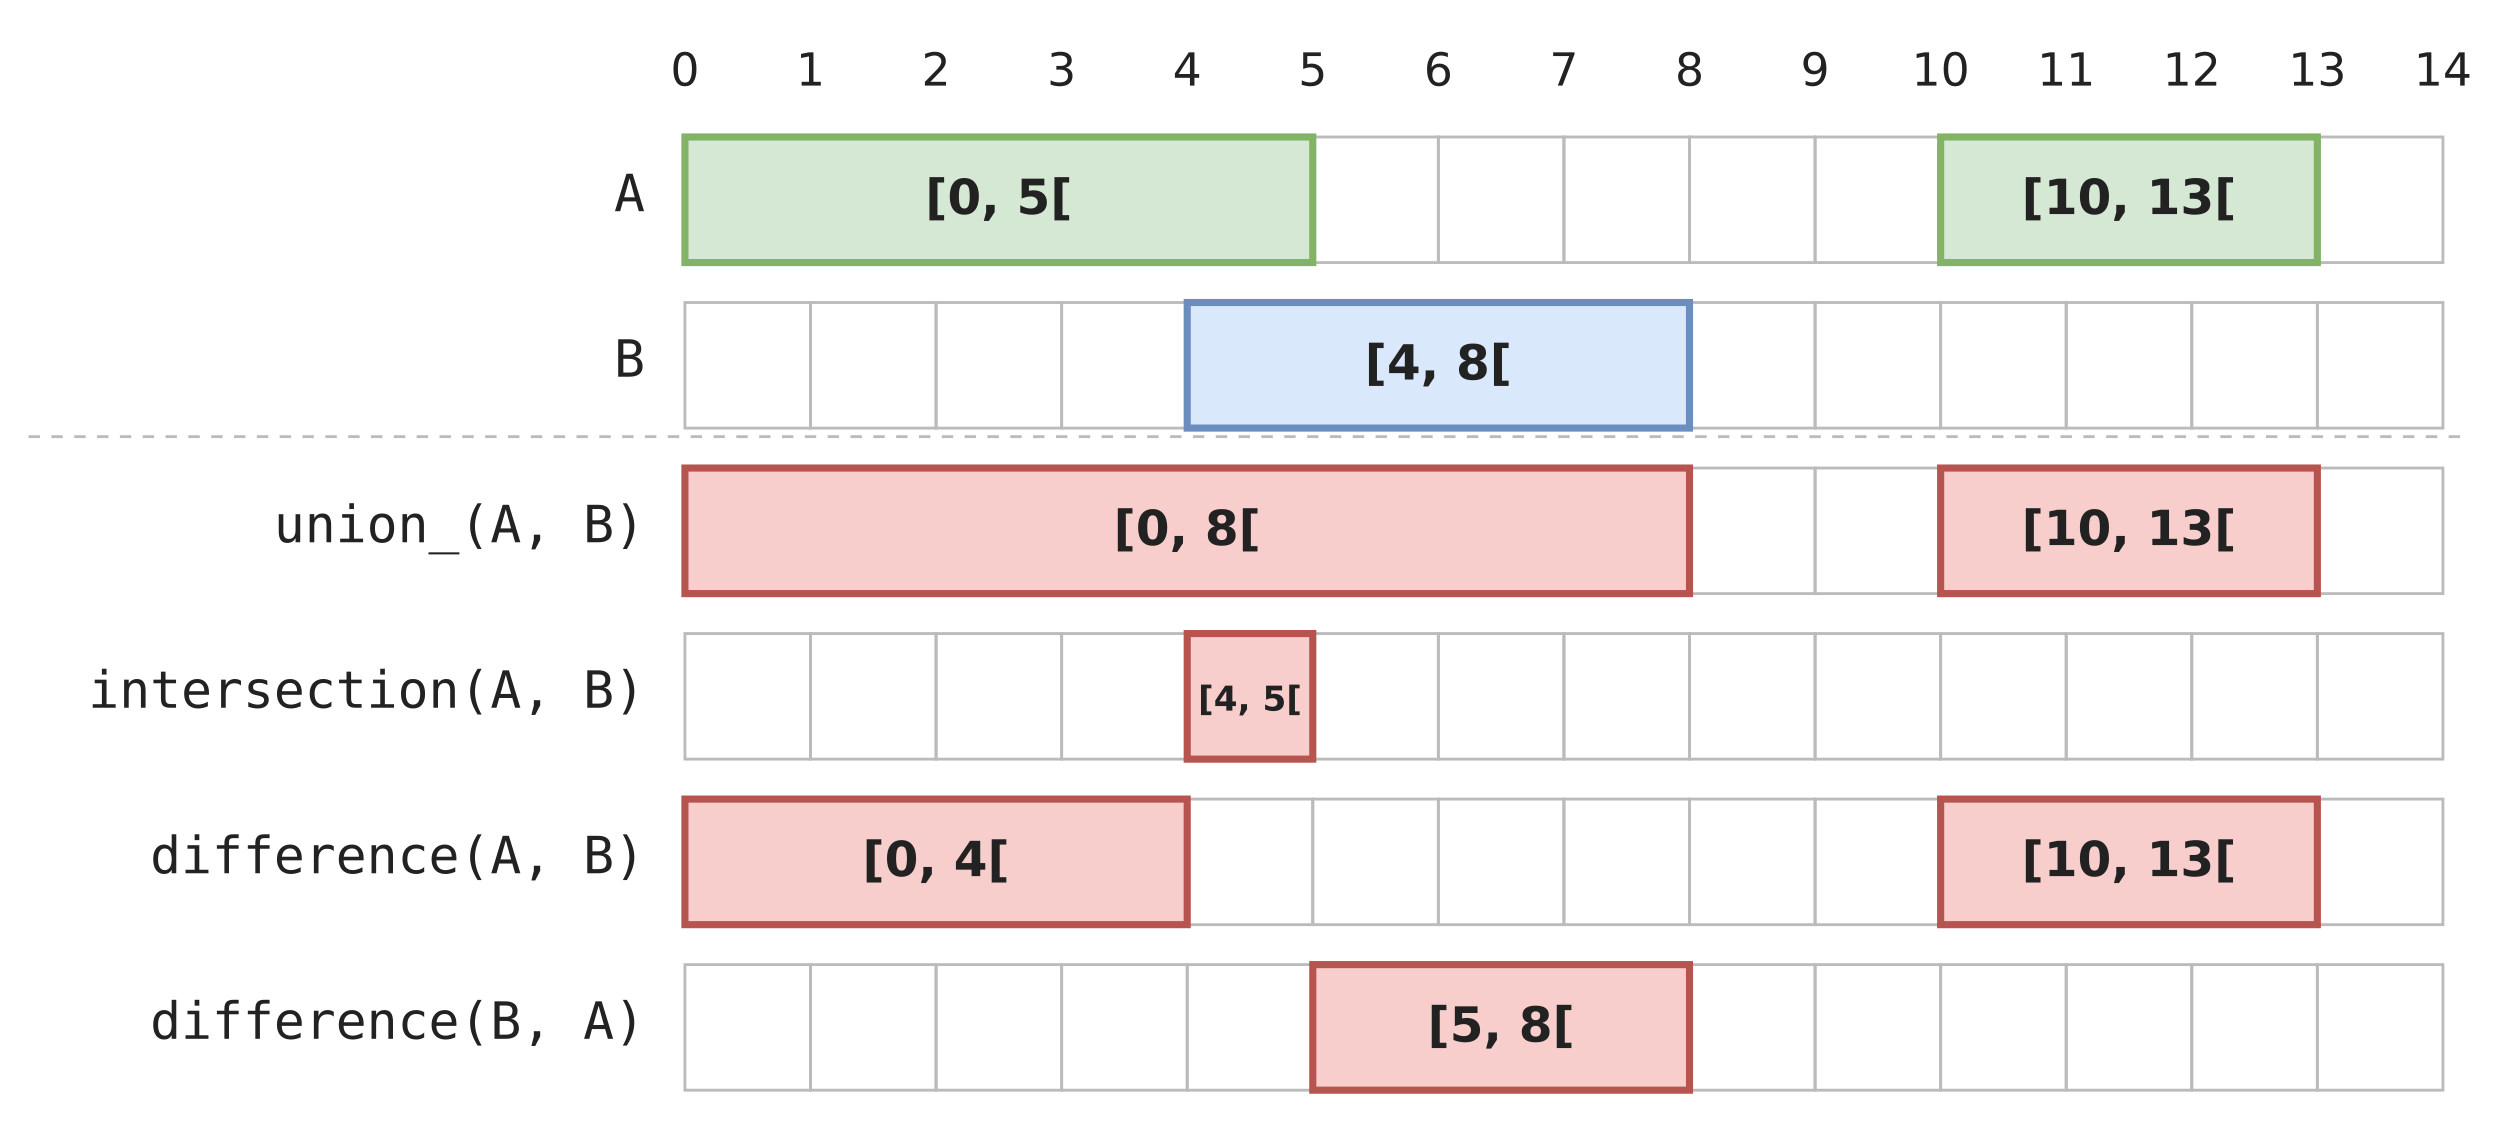
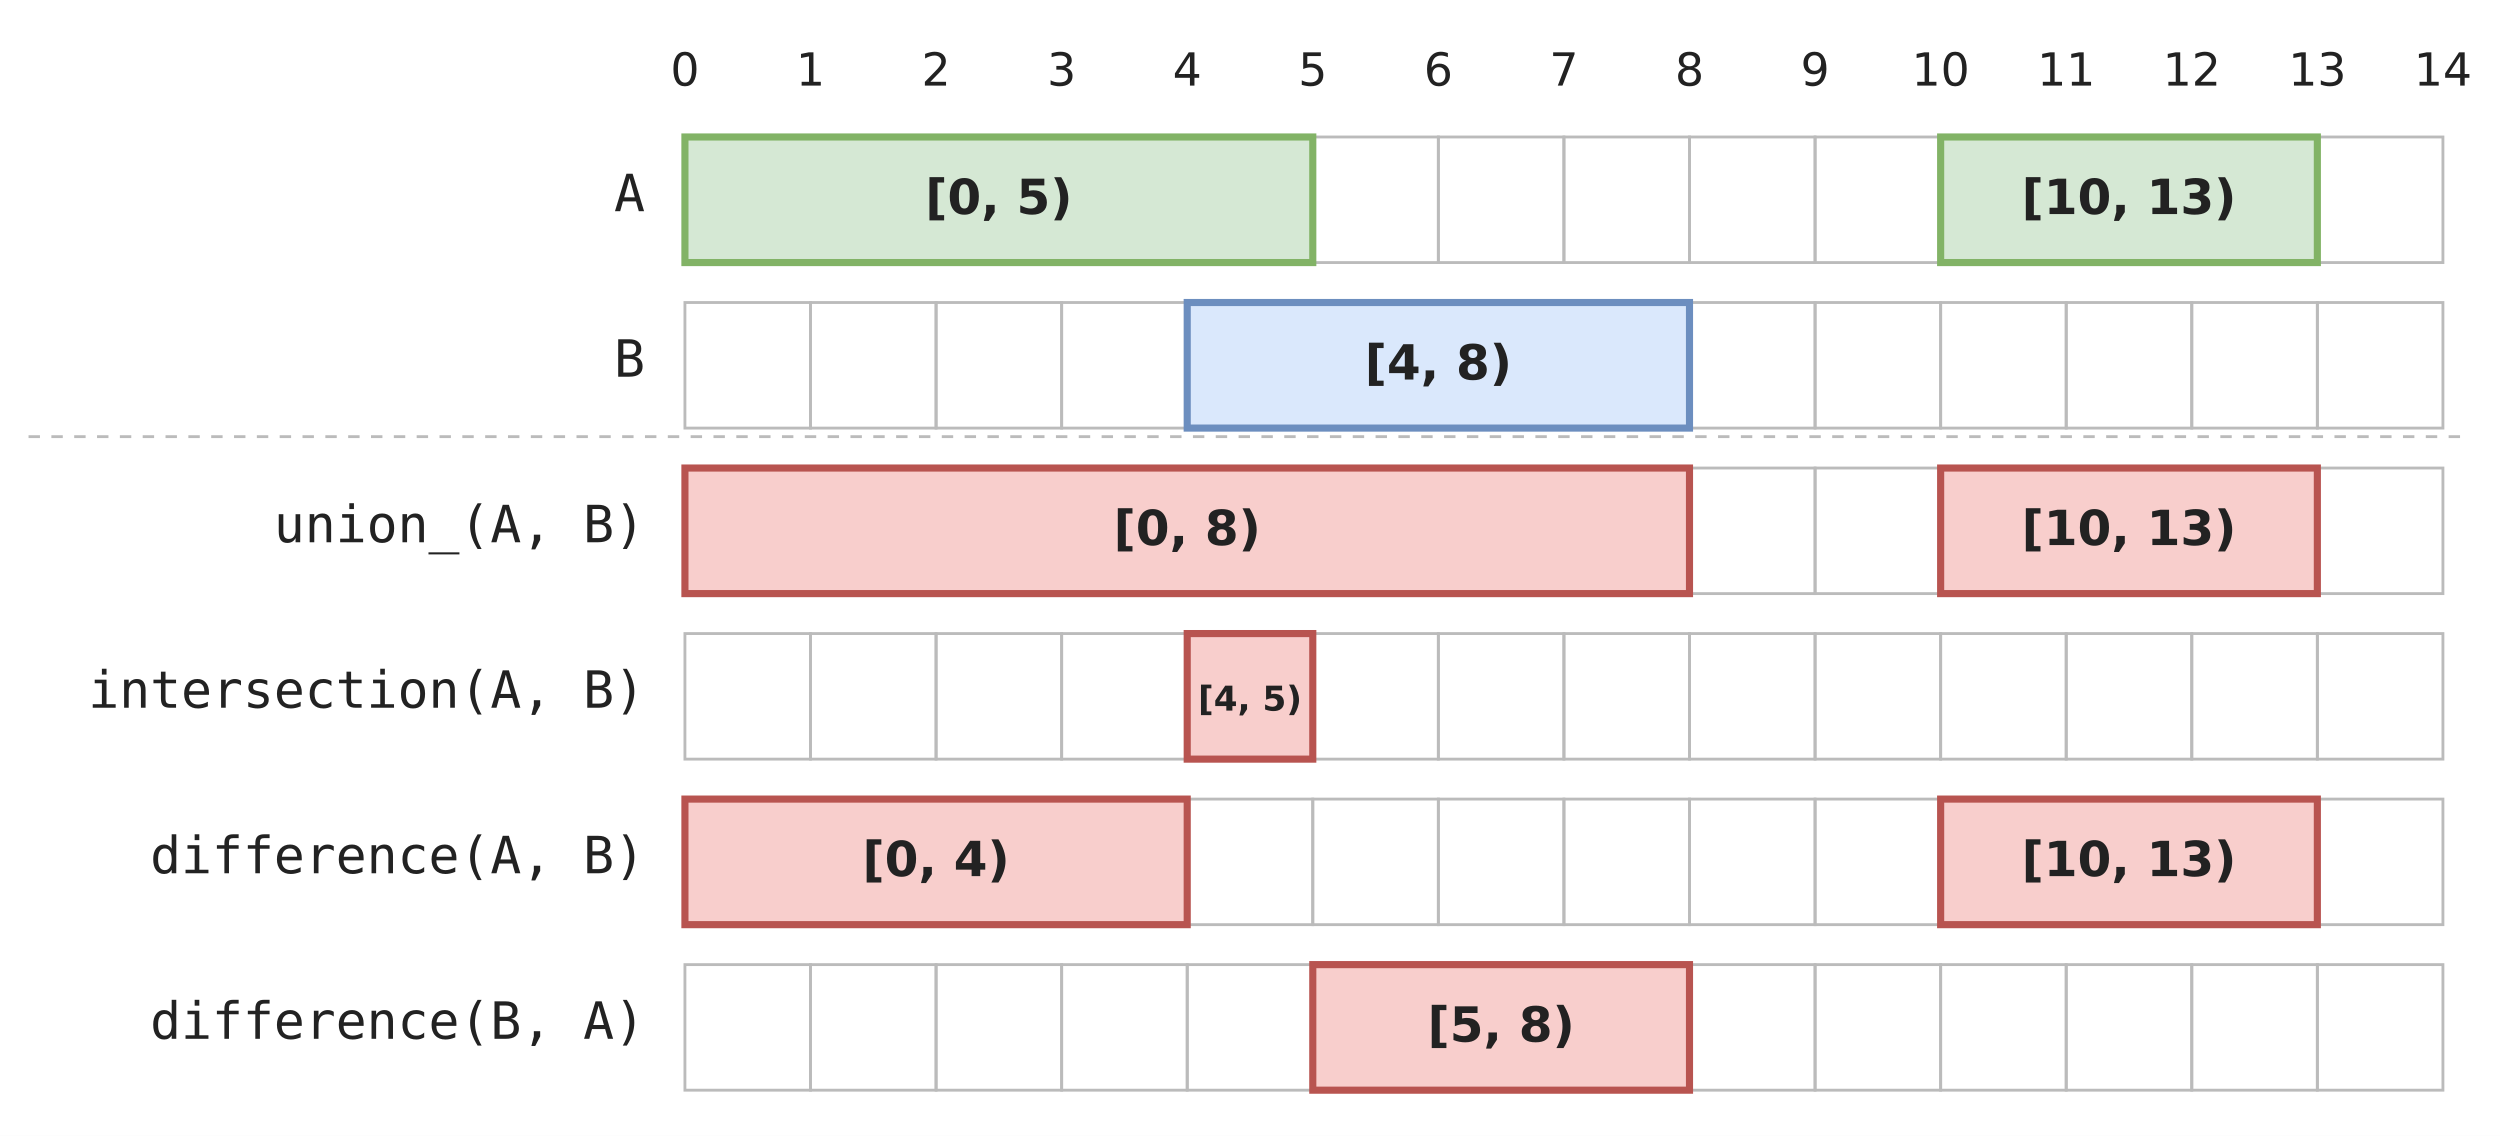
<svg xmlns="http://www.w3.org/2000/svg" width="876" height="398" viewBox="0 0 876 398">
  <rect width="876" height="398" fill="#ffffff" />
  <text x="240" y="30" font-family="DejaVu Sans, Liberation Sans, Arial, Helvetica, sans-serif" font-size="16" fill="#222222" text-anchor="middle">0</text>
  <text x="284" y="30" font-family="DejaVu Sans, Liberation Sans, Arial, Helvetica, sans-serif" font-size="16" fill="#222222" text-anchor="middle">1</text>
  <text x="328" y="30" font-family="DejaVu Sans, Liberation Sans, Arial, Helvetica, sans-serif" font-size="16" fill="#222222" text-anchor="middle">2</text>
  <text x="372" y="30" font-family="DejaVu Sans, Liberation Sans, Arial, Helvetica, sans-serif" font-size="16" fill="#222222" text-anchor="middle">3</text>
  <text x="416" y="30" font-family="DejaVu Sans, Liberation Sans, Arial, Helvetica, sans-serif" font-size="16" fill="#222222" text-anchor="middle">4</text>
  <text x="460" y="30" font-family="DejaVu Sans, Liberation Sans, Arial, Helvetica, sans-serif" font-size="16" fill="#222222" text-anchor="middle">5</text>
  <text x="504" y="30" font-family="DejaVu Sans, Liberation Sans, Arial, Helvetica, sans-serif" font-size="16" fill="#222222" text-anchor="middle">6</text>
  <text x="548" y="30" font-family="DejaVu Sans, Liberation Sans, Arial, Helvetica, sans-serif" font-size="16" fill="#222222" text-anchor="middle">7</text>
  <text x="592" y="30" font-family="DejaVu Sans, Liberation Sans, Arial, Helvetica, sans-serif" font-size="16" fill="#222222" text-anchor="middle">8</text>
  <text x="636" y="30" font-family="DejaVu Sans, Liberation Sans, Arial, Helvetica, sans-serif" font-size="16" fill="#222222" text-anchor="middle">9</text>
  <text x="680" y="30" font-family="DejaVu Sans, Liberation Sans, Arial, Helvetica, sans-serif" font-size="16" fill="#222222" text-anchor="middle">10</text>
  <text x="724" y="30" font-family="DejaVu Sans, Liberation Sans, Arial, Helvetica, sans-serif" font-size="16" fill="#222222" text-anchor="middle">11</text>
  <text x="768" y="30" font-family="DejaVu Sans, Liberation Sans, Arial, Helvetica, sans-serif" font-size="16" fill="#222222" text-anchor="middle">12</text>
  <text x="812" y="30" font-family="DejaVu Sans, Liberation Sans, Arial, Helvetica, sans-serif" font-size="16" fill="#222222" text-anchor="middle">13</text>
  <text x="856" y="30" font-family="DejaVu Sans, Liberation Sans, Arial, Helvetica, sans-serif" font-size="16" fill="#222222" text-anchor="middle">14</text>
  <text x="226" y="74" font-family="DejaVu Sans Mono, Liberation Mono, Courier New, monospace" font-size="18" fill="#222222" text-anchor="end">A</text>
  <rect x="240" y="48" width="44" height="44" fill="none" stroke="#bbbbbb" />
  <rect x="284" y="48" width="44" height="44" fill="none" stroke="#bbbbbb" />
  <rect x="328" y="48" width="44" height="44" fill="none" stroke="#bbbbbb" />
  <rect x="372" y="48" width="44" height="44" fill="none" stroke="#bbbbbb" />
  <rect x="416" y="48" width="44" height="44" fill="none" stroke="#bbbbbb" />
  <rect x="460" y="48" width="44" height="44" fill="none" stroke="#bbbbbb" />
  <rect x="504" y="48" width="44" height="44" fill="none" stroke="#bbbbbb" />
  <rect x="548" y="48" width="44" height="44" fill="none" stroke="#bbbbbb" />
  <rect x="592" y="48" width="44" height="44" fill="none" stroke="#bbbbbb" />
  <rect x="636" y="48" width="44" height="44" fill="none" stroke="#bbbbbb" />
  <rect x="680" y="48" width="44" height="44" fill="none" stroke="#bbbbbb" />
  <rect x="724" y="48" width="44" height="44" fill="none" stroke="#bbbbbb" />
  <rect x="768" y="48" width="44" height="44" fill="none" stroke="#bbbbbb" />
  <rect x="812" y="48" width="44" height="44" fill="none" stroke="#bbbbbb" />
  <rect x="240" y="48" width="220" height="44" fill="#d5e8d4" stroke="#82b366" stroke-width="2.5" />
-   <text x="350.0" y="75" font-family="DejaVu Sans, Liberation Sans, Arial, Helvetica, sans-serif" font-size="17" font-weight="bold" fill="#222222" text-anchor="middle">[0, 5[</text>
+   <text x="350.0" y="75" font-family="DejaVu Sans, Liberation Sans, Arial, Helvetica, sans-serif" font-size="17" font-weight="bold" fill="#222222" text-anchor="middle">[0, 5)</text>
  <rect x="680" y="48" width="132" height="44" fill="#d5e8d4" stroke="#82b366" stroke-width="2.5" />
-   <text x="746.0" y="75" font-family="DejaVu Sans, Liberation Sans, Arial, Helvetica, sans-serif" font-size="17" font-weight="bold" fill="#222222" text-anchor="middle">[10, 13[</text>
+   <text x="746.0" y="75" font-family="DejaVu Sans, Liberation Sans, Arial, Helvetica, sans-serif" font-size="17" font-weight="bold" fill="#222222" text-anchor="middle">[10, 13)</text>
  <text x="226" y="132" font-family="DejaVu Sans Mono, Liberation Mono, Courier New, monospace" font-size="18" fill="#222222" text-anchor="end">B</text>
  <rect x="240" y="106" width="44" height="44" fill="none" stroke="#bbbbbb" />
  <rect x="284" y="106" width="44" height="44" fill="none" stroke="#bbbbbb" />
  <rect x="328" y="106" width="44" height="44" fill="none" stroke="#bbbbbb" />
  <rect x="372" y="106" width="44" height="44" fill="none" stroke="#bbbbbb" />
  <rect x="416" y="106" width="44" height="44" fill="none" stroke="#bbbbbb" />
  <rect x="460" y="106" width="44" height="44" fill="none" stroke="#bbbbbb" />
  <rect x="504" y="106" width="44" height="44" fill="none" stroke="#bbbbbb" />
  <rect x="548" y="106" width="44" height="44" fill="none" stroke="#bbbbbb" />
  <rect x="592" y="106" width="44" height="44" fill="none" stroke="#bbbbbb" />
  <rect x="636" y="106" width="44" height="44" fill="none" stroke="#bbbbbb" />
  <rect x="680" y="106" width="44" height="44" fill="none" stroke="#bbbbbb" />
  <rect x="724" y="106" width="44" height="44" fill="none" stroke="#bbbbbb" />
  <rect x="768" y="106" width="44" height="44" fill="none" stroke="#bbbbbb" />
  <rect x="812" y="106" width="44" height="44" fill="none" stroke="#bbbbbb" />
  <rect x="416" y="106" width="176" height="44" fill="#dae8fc" stroke="#6c8ebf" stroke-width="2.5" />
-   <text x="504.0" y="133" font-family="DejaVu Sans, Liberation Sans, Arial, Helvetica, sans-serif" font-size="17" font-weight="bold" fill="#222222" text-anchor="middle">[4, 8[</text>
+   <text x="504.0" y="133" font-family="DejaVu Sans, Liberation Sans, Arial, Helvetica, sans-serif" font-size="17" font-weight="bold" fill="#222222" text-anchor="middle">[4, 8)</text>
  <line x1="10" y1="153" x2="866" y2="153" stroke="#bbbbbb" stroke-dasharray="4 4" />
  <text x="226" y="190" font-family="DejaVu Sans Mono, Liberation Mono, Courier New, monospace" font-size="18" fill="#222222" text-anchor="end">union_(A, B)</text>
  <rect x="240" y="164" width="44" height="44" fill="none" stroke="#bbbbbb" />
  <rect x="284" y="164" width="44" height="44" fill="none" stroke="#bbbbbb" />
  <rect x="328" y="164" width="44" height="44" fill="none" stroke="#bbbbbb" />
  <rect x="372" y="164" width="44" height="44" fill="none" stroke="#bbbbbb" />
  <rect x="416" y="164" width="44" height="44" fill="none" stroke="#bbbbbb" />
  <rect x="460" y="164" width="44" height="44" fill="none" stroke="#bbbbbb" />
  <rect x="504" y="164" width="44" height="44" fill="none" stroke="#bbbbbb" />
  <rect x="548" y="164" width="44" height="44" fill="none" stroke="#bbbbbb" />
  <rect x="592" y="164" width="44" height="44" fill="none" stroke="#bbbbbb" />
  <rect x="636" y="164" width="44" height="44" fill="none" stroke="#bbbbbb" />
  <rect x="680" y="164" width="44" height="44" fill="none" stroke="#bbbbbb" />
  <rect x="724" y="164" width="44" height="44" fill="none" stroke="#bbbbbb" />
  <rect x="768" y="164" width="44" height="44" fill="none" stroke="#bbbbbb" />
  <rect x="812" y="164" width="44" height="44" fill="none" stroke="#bbbbbb" />
  <rect x="240" y="164" width="352" height="44" fill="#f8cecc" stroke="#b85450" stroke-width="2.5" />
-   <text x="416.0" y="191" font-family="DejaVu Sans, Liberation Sans, Arial, Helvetica, sans-serif" font-size="17" font-weight="bold" fill="#222222" text-anchor="middle">[0, 8[</text>
+   <text x="416.0" y="191" font-family="DejaVu Sans, Liberation Sans, Arial, Helvetica, sans-serif" font-size="17" font-weight="bold" fill="#222222" text-anchor="middle">[0, 8)</text>
  <rect x="680" y="164" width="132" height="44" fill="#f8cecc" stroke="#b85450" stroke-width="2.5" />
-   <text x="746.0" y="191" font-family="DejaVu Sans, Liberation Sans, Arial, Helvetica, sans-serif" font-size="17" font-weight="bold" fill="#222222" text-anchor="middle">[10, 13[</text>
+   <text x="746.0" y="191" font-family="DejaVu Sans, Liberation Sans, Arial, Helvetica, sans-serif" font-size="17" font-weight="bold" fill="#222222" text-anchor="middle">[10, 13)</text>
  <text x="226" y="248" font-family="DejaVu Sans Mono, Liberation Mono, Courier New, monospace" font-size="18" fill="#222222" text-anchor="end">intersection(A, B)</text>
  <rect x="240" y="222" width="44" height="44" fill="none" stroke="#bbbbbb" />
  <rect x="284" y="222" width="44" height="44" fill="none" stroke="#bbbbbb" />
  <rect x="328" y="222" width="44" height="44" fill="none" stroke="#bbbbbb" />
  <rect x="372" y="222" width="44" height="44" fill="none" stroke="#bbbbbb" />
  <rect x="416" y="222" width="44" height="44" fill="none" stroke="#bbbbbb" />
  <rect x="460" y="222" width="44" height="44" fill="none" stroke="#bbbbbb" />
  <rect x="504" y="222" width="44" height="44" fill="none" stroke="#bbbbbb" />
  <rect x="548" y="222" width="44" height="44" fill="none" stroke="#bbbbbb" />
  <rect x="592" y="222" width="44" height="44" fill="none" stroke="#bbbbbb" />
  <rect x="636" y="222" width="44" height="44" fill="none" stroke="#bbbbbb" />
  <rect x="680" y="222" width="44" height="44" fill="none" stroke="#bbbbbb" />
  <rect x="724" y="222" width="44" height="44" fill="none" stroke="#bbbbbb" />
  <rect x="768" y="222" width="44" height="44" fill="none" stroke="#bbbbbb" />
  <rect x="812" y="222" width="44" height="44" fill="none" stroke="#bbbbbb" />
  <rect x="416" y="222" width="44" height="44" fill="#f8cecc" stroke="#b85450" stroke-width="2.5" />
-   <text x="438.0" y="249" font-family="DejaVu Sans, Liberation Sans, Arial, Helvetica, sans-serif" font-size="12" font-weight="bold" fill="#222222" text-anchor="middle">[4, 5[</text>
+   <text x="438.0" y="249" font-family="DejaVu Sans, Liberation Sans, Arial, Helvetica, sans-serif" font-size="12" font-weight="bold" fill="#222222" text-anchor="middle">[4, 5)</text>
  <text x="226" y="306" font-family="DejaVu Sans Mono, Liberation Mono, Courier New, monospace" font-size="18" fill="#222222" text-anchor="end">difference(A, B)</text>
  <rect x="240" y="280" width="44" height="44" fill="none" stroke="#bbbbbb" />
  <rect x="284" y="280" width="44" height="44" fill="none" stroke="#bbbbbb" />
  <rect x="328" y="280" width="44" height="44" fill="none" stroke="#bbbbbb" />
  <rect x="372" y="280" width="44" height="44" fill="none" stroke="#bbbbbb" />
  <rect x="416" y="280" width="44" height="44" fill="none" stroke="#bbbbbb" />
  <rect x="460" y="280" width="44" height="44" fill="none" stroke="#bbbbbb" />
  <rect x="504" y="280" width="44" height="44" fill="none" stroke="#bbbbbb" />
  <rect x="548" y="280" width="44" height="44" fill="none" stroke="#bbbbbb" />
  <rect x="592" y="280" width="44" height="44" fill="none" stroke="#bbbbbb" />
  <rect x="636" y="280" width="44" height="44" fill="none" stroke="#bbbbbb" />
  <rect x="680" y="280" width="44" height="44" fill="none" stroke="#bbbbbb" />
  <rect x="724" y="280" width="44" height="44" fill="none" stroke="#bbbbbb" />
  <rect x="768" y="280" width="44" height="44" fill="none" stroke="#bbbbbb" />
  <rect x="812" y="280" width="44" height="44" fill="none" stroke="#bbbbbb" />
  <rect x="240" y="280" width="176" height="44" fill="#f8cecc" stroke="#b85450" stroke-width="2.5" />
-   <text x="328.0" y="307" font-family="DejaVu Sans, Liberation Sans, Arial, Helvetica, sans-serif" font-size="17" font-weight="bold" fill="#222222" text-anchor="middle">[0, 4[</text>
+   <text x="328.0" y="307" font-family="DejaVu Sans, Liberation Sans, Arial, Helvetica, sans-serif" font-size="17" font-weight="bold" fill="#222222" text-anchor="middle">[0, 4)</text>
  <rect x="680" y="280" width="132" height="44" fill="#f8cecc" stroke="#b85450" stroke-width="2.5" />
-   <text x="746.0" y="307" font-family="DejaVu Sans, Liberation Sans, Arial, Helvetica, sans-serif" font-size="17" font-weight="bold" fill="#222222" text-anchor="middle">[10, 13[</text>
+   <text x="746.0" y="307" font-family="DejaVu Sans, Liberation Sans, Arial, Helvetica, sans-serif" font-size="17" font-weight="bold" fill="#222222" text-anchor="middle">[10, 13)</text>
  <text x="226" y="364" font-family="DejaVu Sans Mono, Liberation Mono, Courier New, monospace" font-size="18" fill="#222222" text-anchor="end">difference(B, A)</text>
  <rect x="240" y="338" width="44" height="44" fill="none" stroke="#bbbbbb" />
  <rect x="284" y="338" width="44" height="44" fill="none" stroke="#bbbbbb" />
  <rect x="328" y="338" width="44" height="44" fill="none" stroke="#bbbbbb" />
  <rect x="372" y="338" width="44" height="44" fill="none" stroke="#bbbbbb" />
  <rect x="416" y="338" width="44" height="44" fill="none" stroke="#bbbbbb" />
  <rect x="460" y="338" width="44" height="44" fill="none" stroke="#bbbbbb" />
  <rect x="504" y="338" width="44" height="44" fill="none" stroke="#bbbbbb" />
  <rect x="548" y="338" width="44" height="44" fill="none" stroke="#bbbbbb" />
  <rect x="592" y="338" width="44" height="44" fill="none" stroke="#bbbbbb" />
  <rect x="636" y="338" width="44" height="44" fill="none" stroke="#bbbbbb" />
  <rect x="680" y="338" width="44" height="44" fill="none" stroke="#bbbbbb" />
  <rect x="724" y="338" width="44" height="44" fill="none" stroke="#bbbbbb" />
  <rect x="768" y="338" width="44" height="44" fill="none" stroke="#bbbbbb" />
  <rect x="812" y="338" width="44" height="44" fill="none" stroke="#bbbbbb" />
  <rect x="460" y="338" width="132" height="44" fill="#f8cecc" stroke="#b85450" stroke-width="2.5" />
-   <text x="526.0" y="365" font-family="DejaVu Sans, Liberation Sans, Arial, Helvetica, sans-serif" font-size="17" font-weight="bold" fill="#222222" text-anchor="middle">[5, 8[</text>
+   <text x="526.0" y="365" font-family="DejaVu Sans, Liberation Sans, Arial, Helvetica, sans-serif" font-size="17" font-weight="bold" fill="#222222" text-anchor="middle">[5, 8)</text>
</svg>
